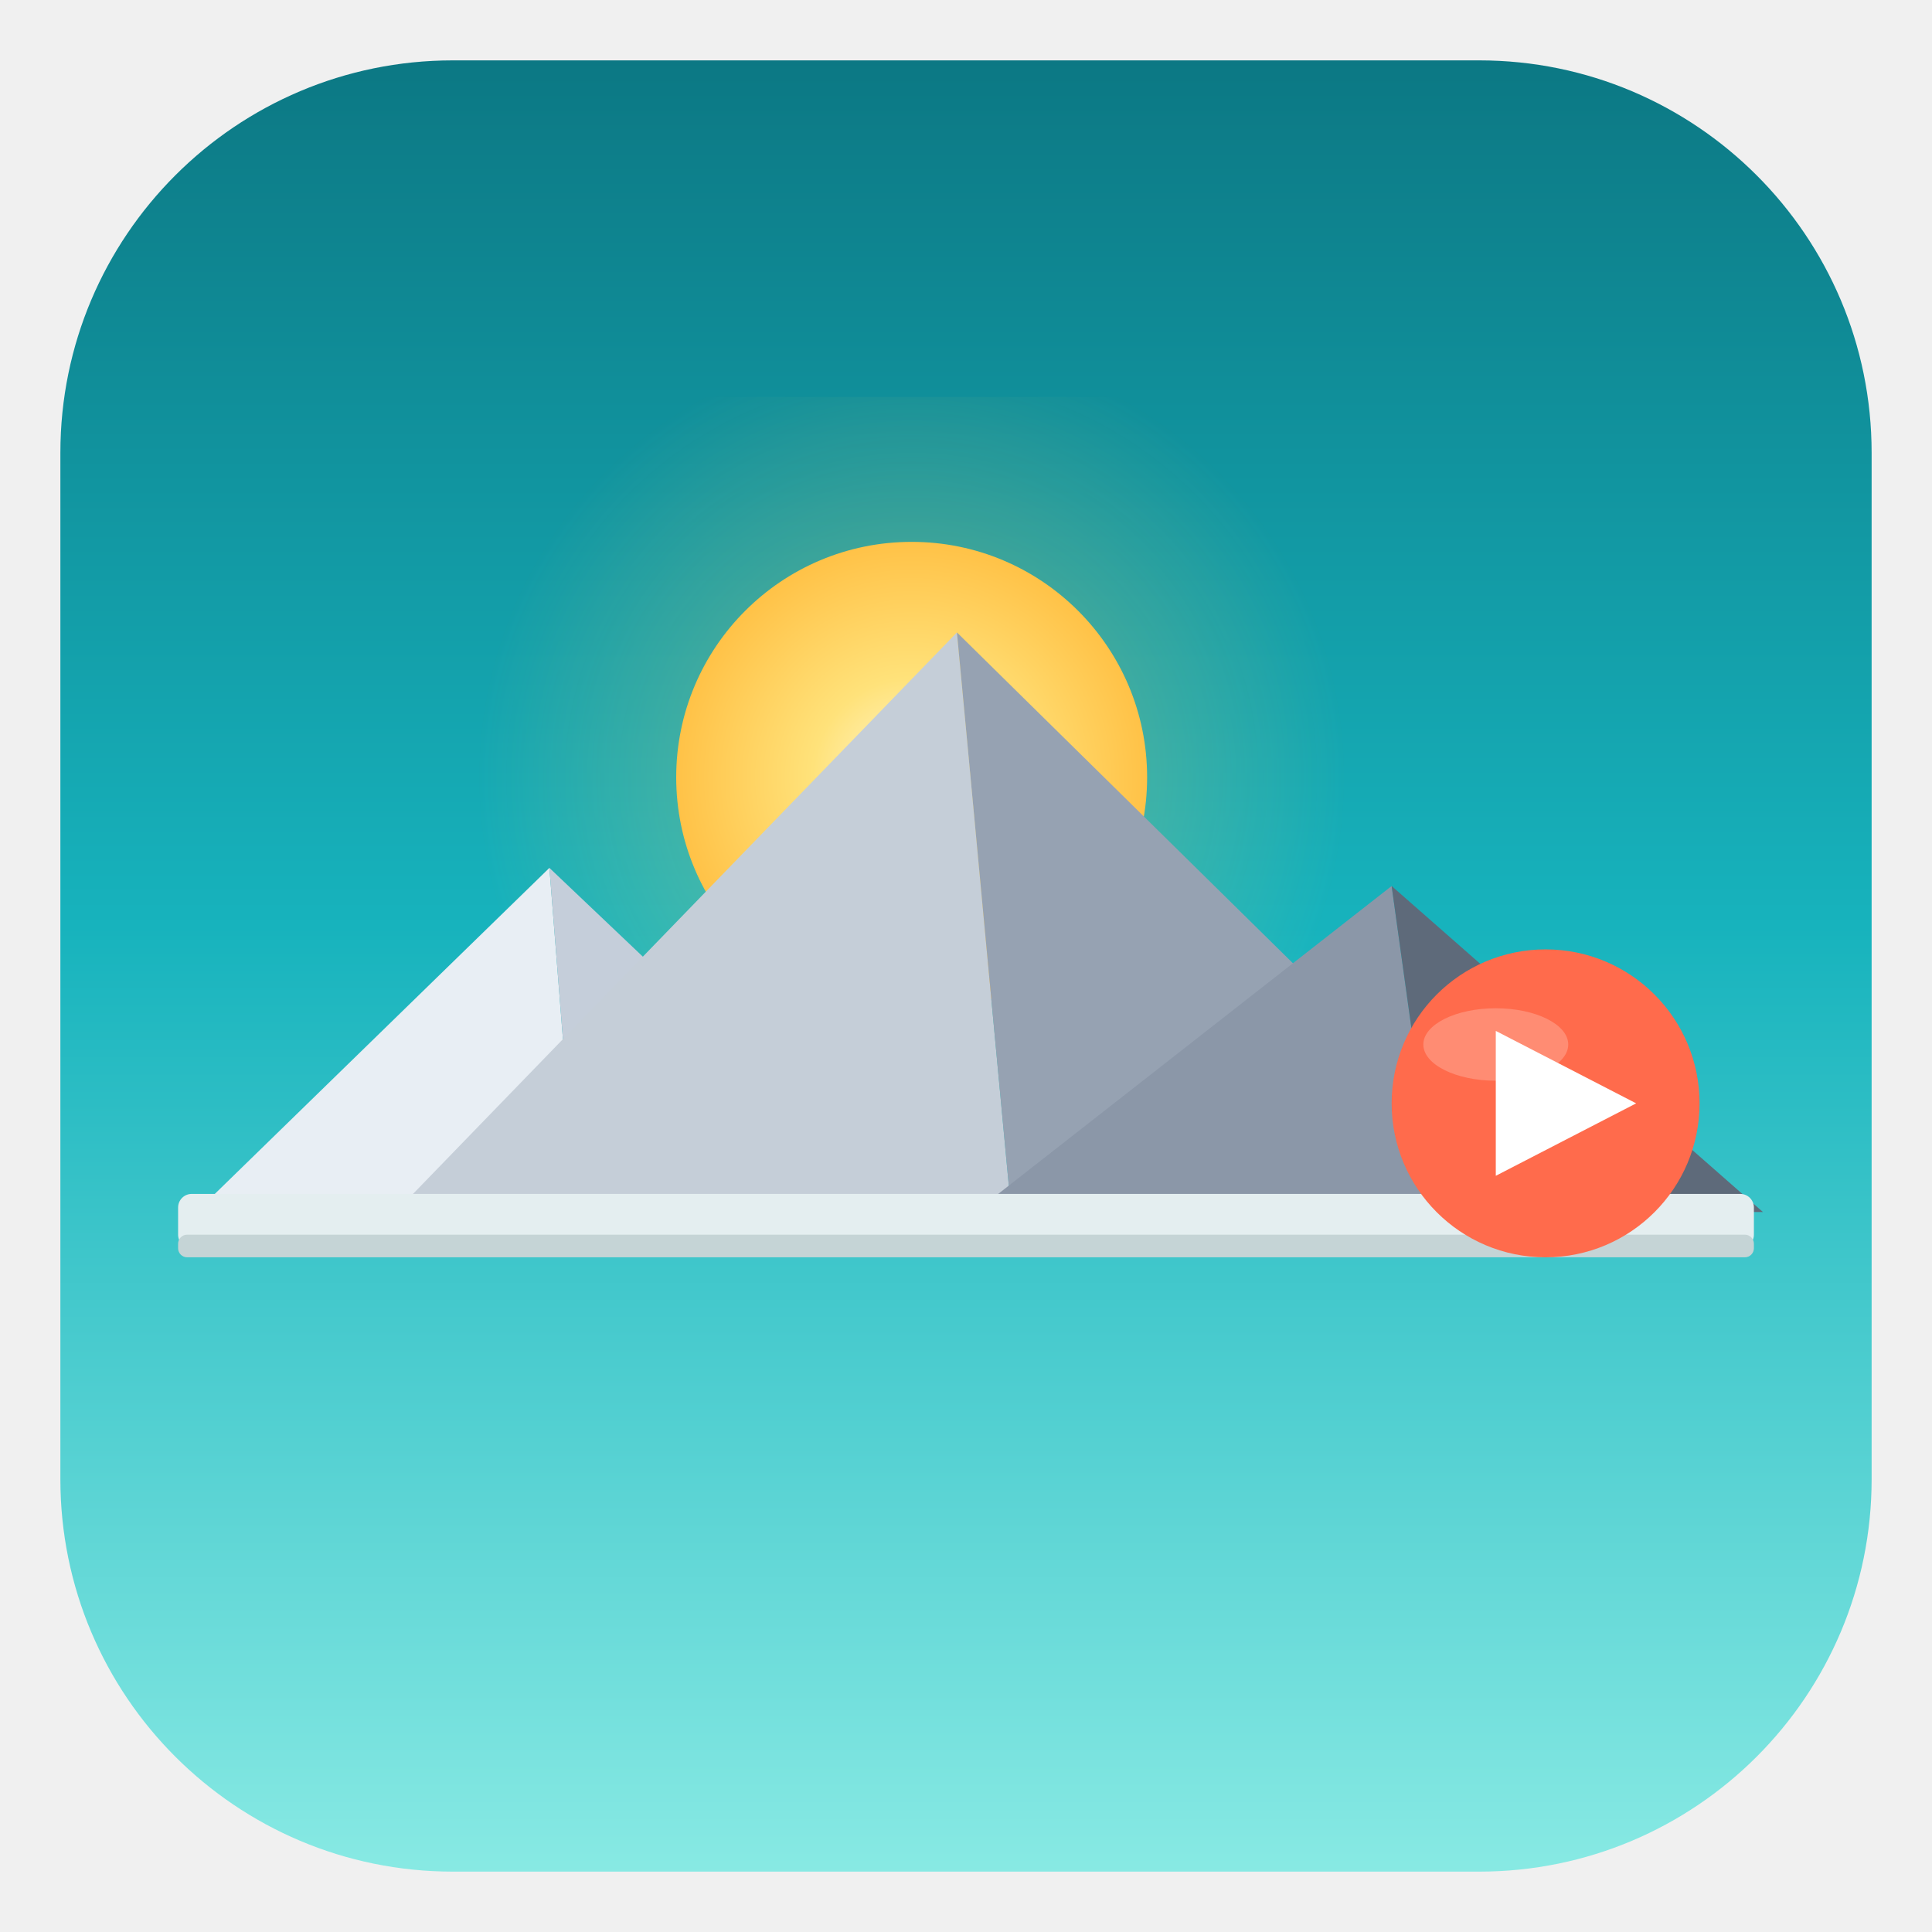
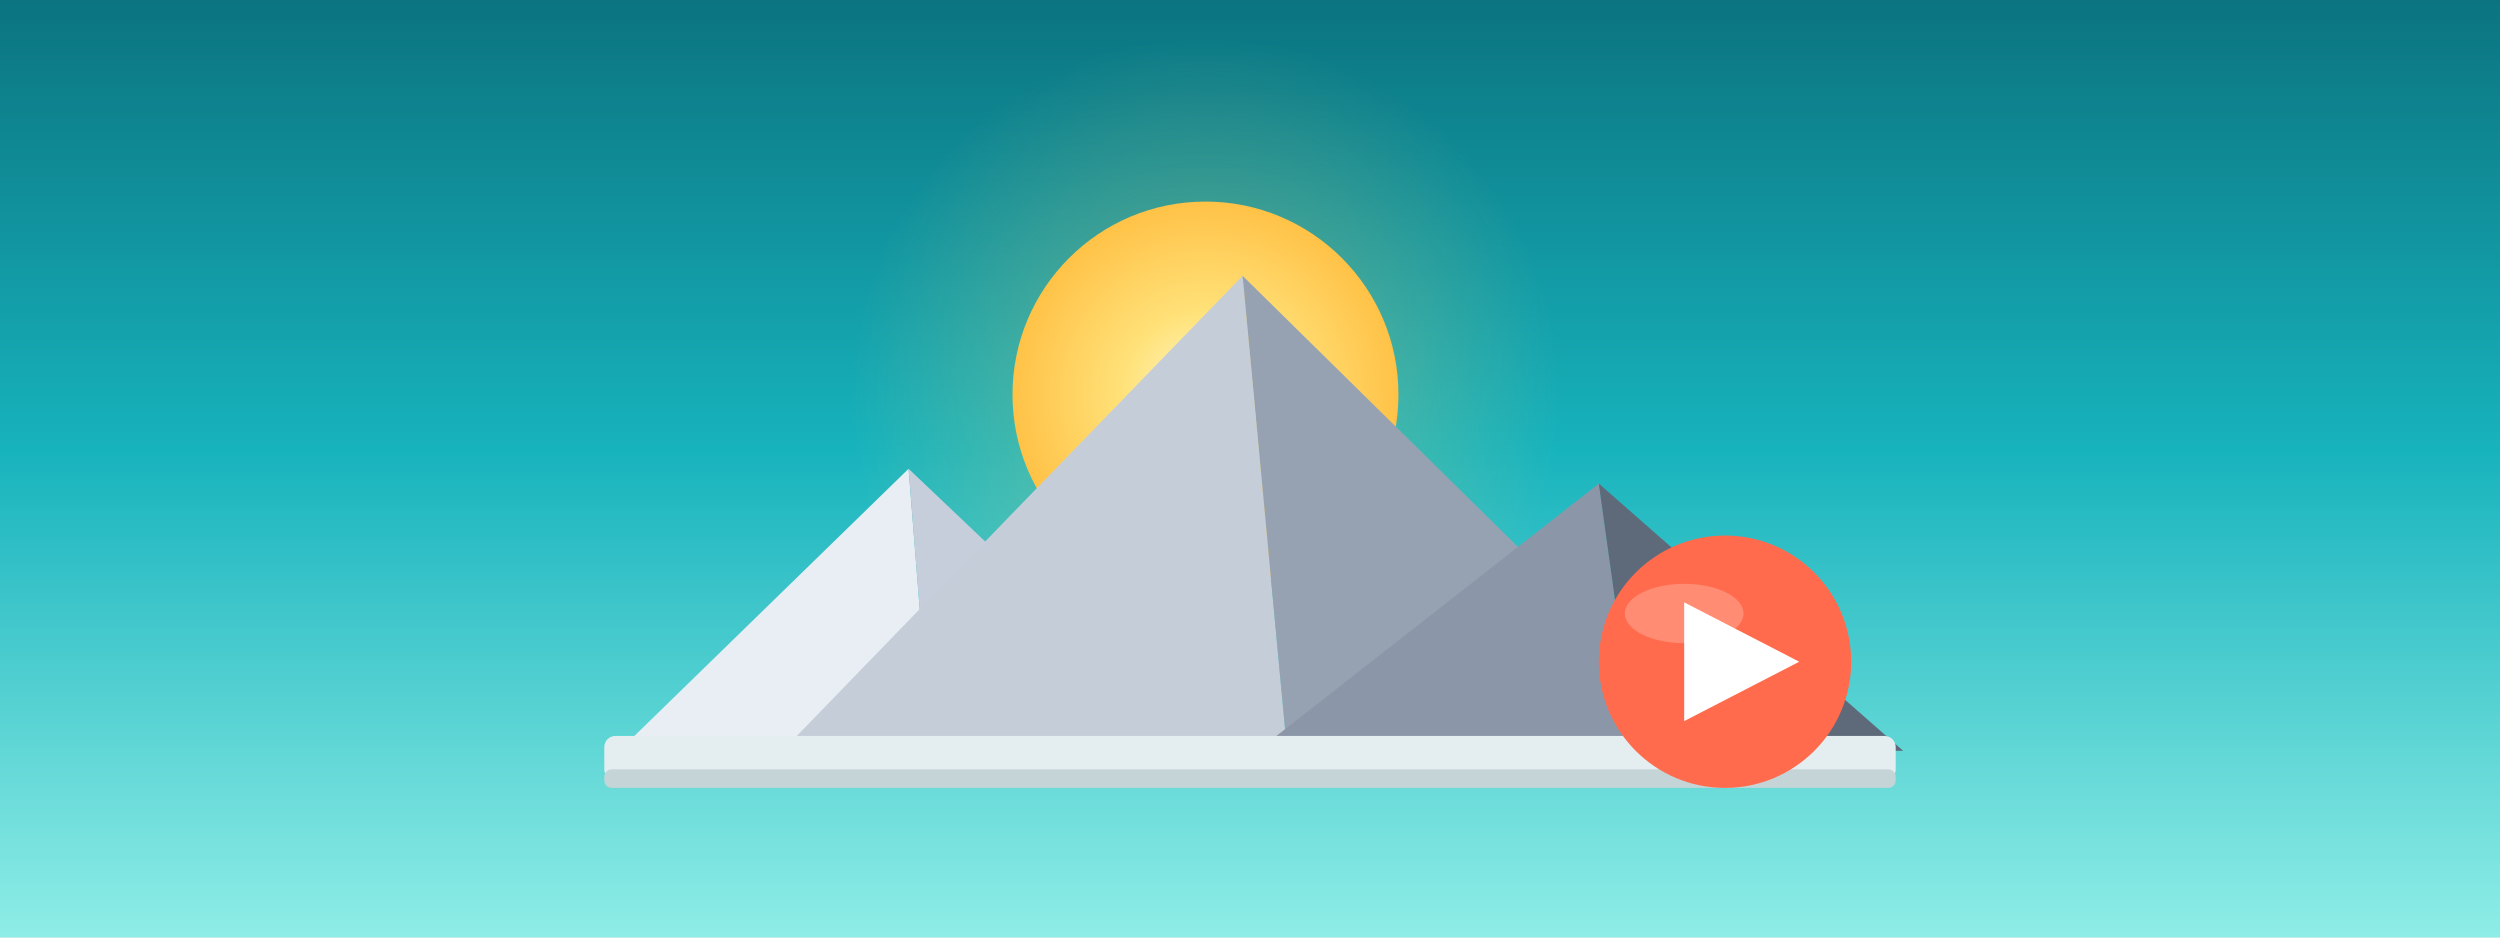
- <svg xmlns="http://www.w3.org/2000/svg" viewBox="0 0 512 512" width="512" height="512" role="img" aria-label="Immich Gallery">
+ <svg xmlns="http://www.w3.org/2000/svg" width="1920" height="720" viewBox="0 0 1920 720" role="img" aria-labelledby="title">
  <defs>
-     <linearGradient id="sky" x1="256" y1="0" x2="256" y2="512" gradientUnits="userSpaceOnUse">
+     <linearGradient id="sky" x1="960" y1="0" x2="960" y2="720" gradientUnits="userSpaceOnUse">
      <stop offset="0%" stop-color="#0B7480" />
      <stop offset="48%" stop-color="#17B3BD" />
      <stop offset="100%" stop-color="#8FEDE6" />
    </linearGradient>
    <radialGradient id="sunGlow" cx="188" cy="100" r="96" gradientUnits="userSpaceOnUse">
      <stop offset="0%" stop-color="#FFD56A" stop-opacity="0.50" />
      <stop offset="42%" stop-color="#FFD56A" stop-opacity="0.22" />
      <stop offset="100%" stop-color="#FFD56A" stop-opacity="0" />
    </radialGradient>
    <radialGradient id="sun" cx="188" cy="100" r="52" gradientUnits="userSpaceOnUse">
      <stop offset="0%" stop-color="#FFF8D0" />
      <stop offset="42%" stop-color="#FFE27A" />
      <stop offset="100%" stop-color="#FFC247" />
    </radialGradient>
    <linearGradient id="play" x1="328" y1="138" x2="328" y2="206" gradientUnits="userSpaceOnUse">
      <stop offset="0%" stop-color="#FF6B4C" />
      <stop offset="100%" stop-color="#FF8F55" />
    </linearGradient>
-     <clipPath id="round">
-       <rect x="16" y="16" width="480" height="480" rx="104" />
-     </clipPath>
  </defs>
-   <rect x="16" y="16" width="480" height="480" rx="104" fill="url(#sky)" />
-   <g clip-path="url(#round)" transform="translate(16, 86) scale(1.2)">
+   <rect width="1920" height="720" fill="url(#sky)" />
+   <g transform="translate(390, 18) scale(2.85)">
    <circle cx="188" cy="100" r="96" fill="url(#sunGlow)" />
    <circle cx="188" cy="100" r="52" fill="url(#sun)" />
    <path d="M30,196 L108,120 L114,196 Z" fill="#E8EEF4" />
    <path d="M108,120 L188,196 L114,196 Z" fill="#C5CEDA" />
    <path d="M74,196 L198,68 L210,196 Z" fill="#C5CED8" />
    <path d="M198,68 L328,196 L210,196 Z" fill="#96A2B2" />
    <path d="M202,196 L294,124 L304,196 Z" fill="#8B97A8" />
    <path d="M294,124 L376,196 L304,196 Z" fill="#5E6A7A" />
    <rect x="26" y="192" width="348" height="12" rx="3" fill="#E4EEF0" />
    <rect x="26" y="201" width="348" height="5" rx="2" fill="#C5D4D6" />
    <g transform="translate(328,172)">
      <circle cx="0" cy="0" r="34" fill="url(#play)" />
      <polygon points="-11,-16 20,0 -11,16" fill="#FFFFFF" />
      <ellipse cx="-11" cy="-13" rx="16" ry="8" fill="#FFFFFF" opacity="0.22" />
    </g>
  </g>
</svg>
